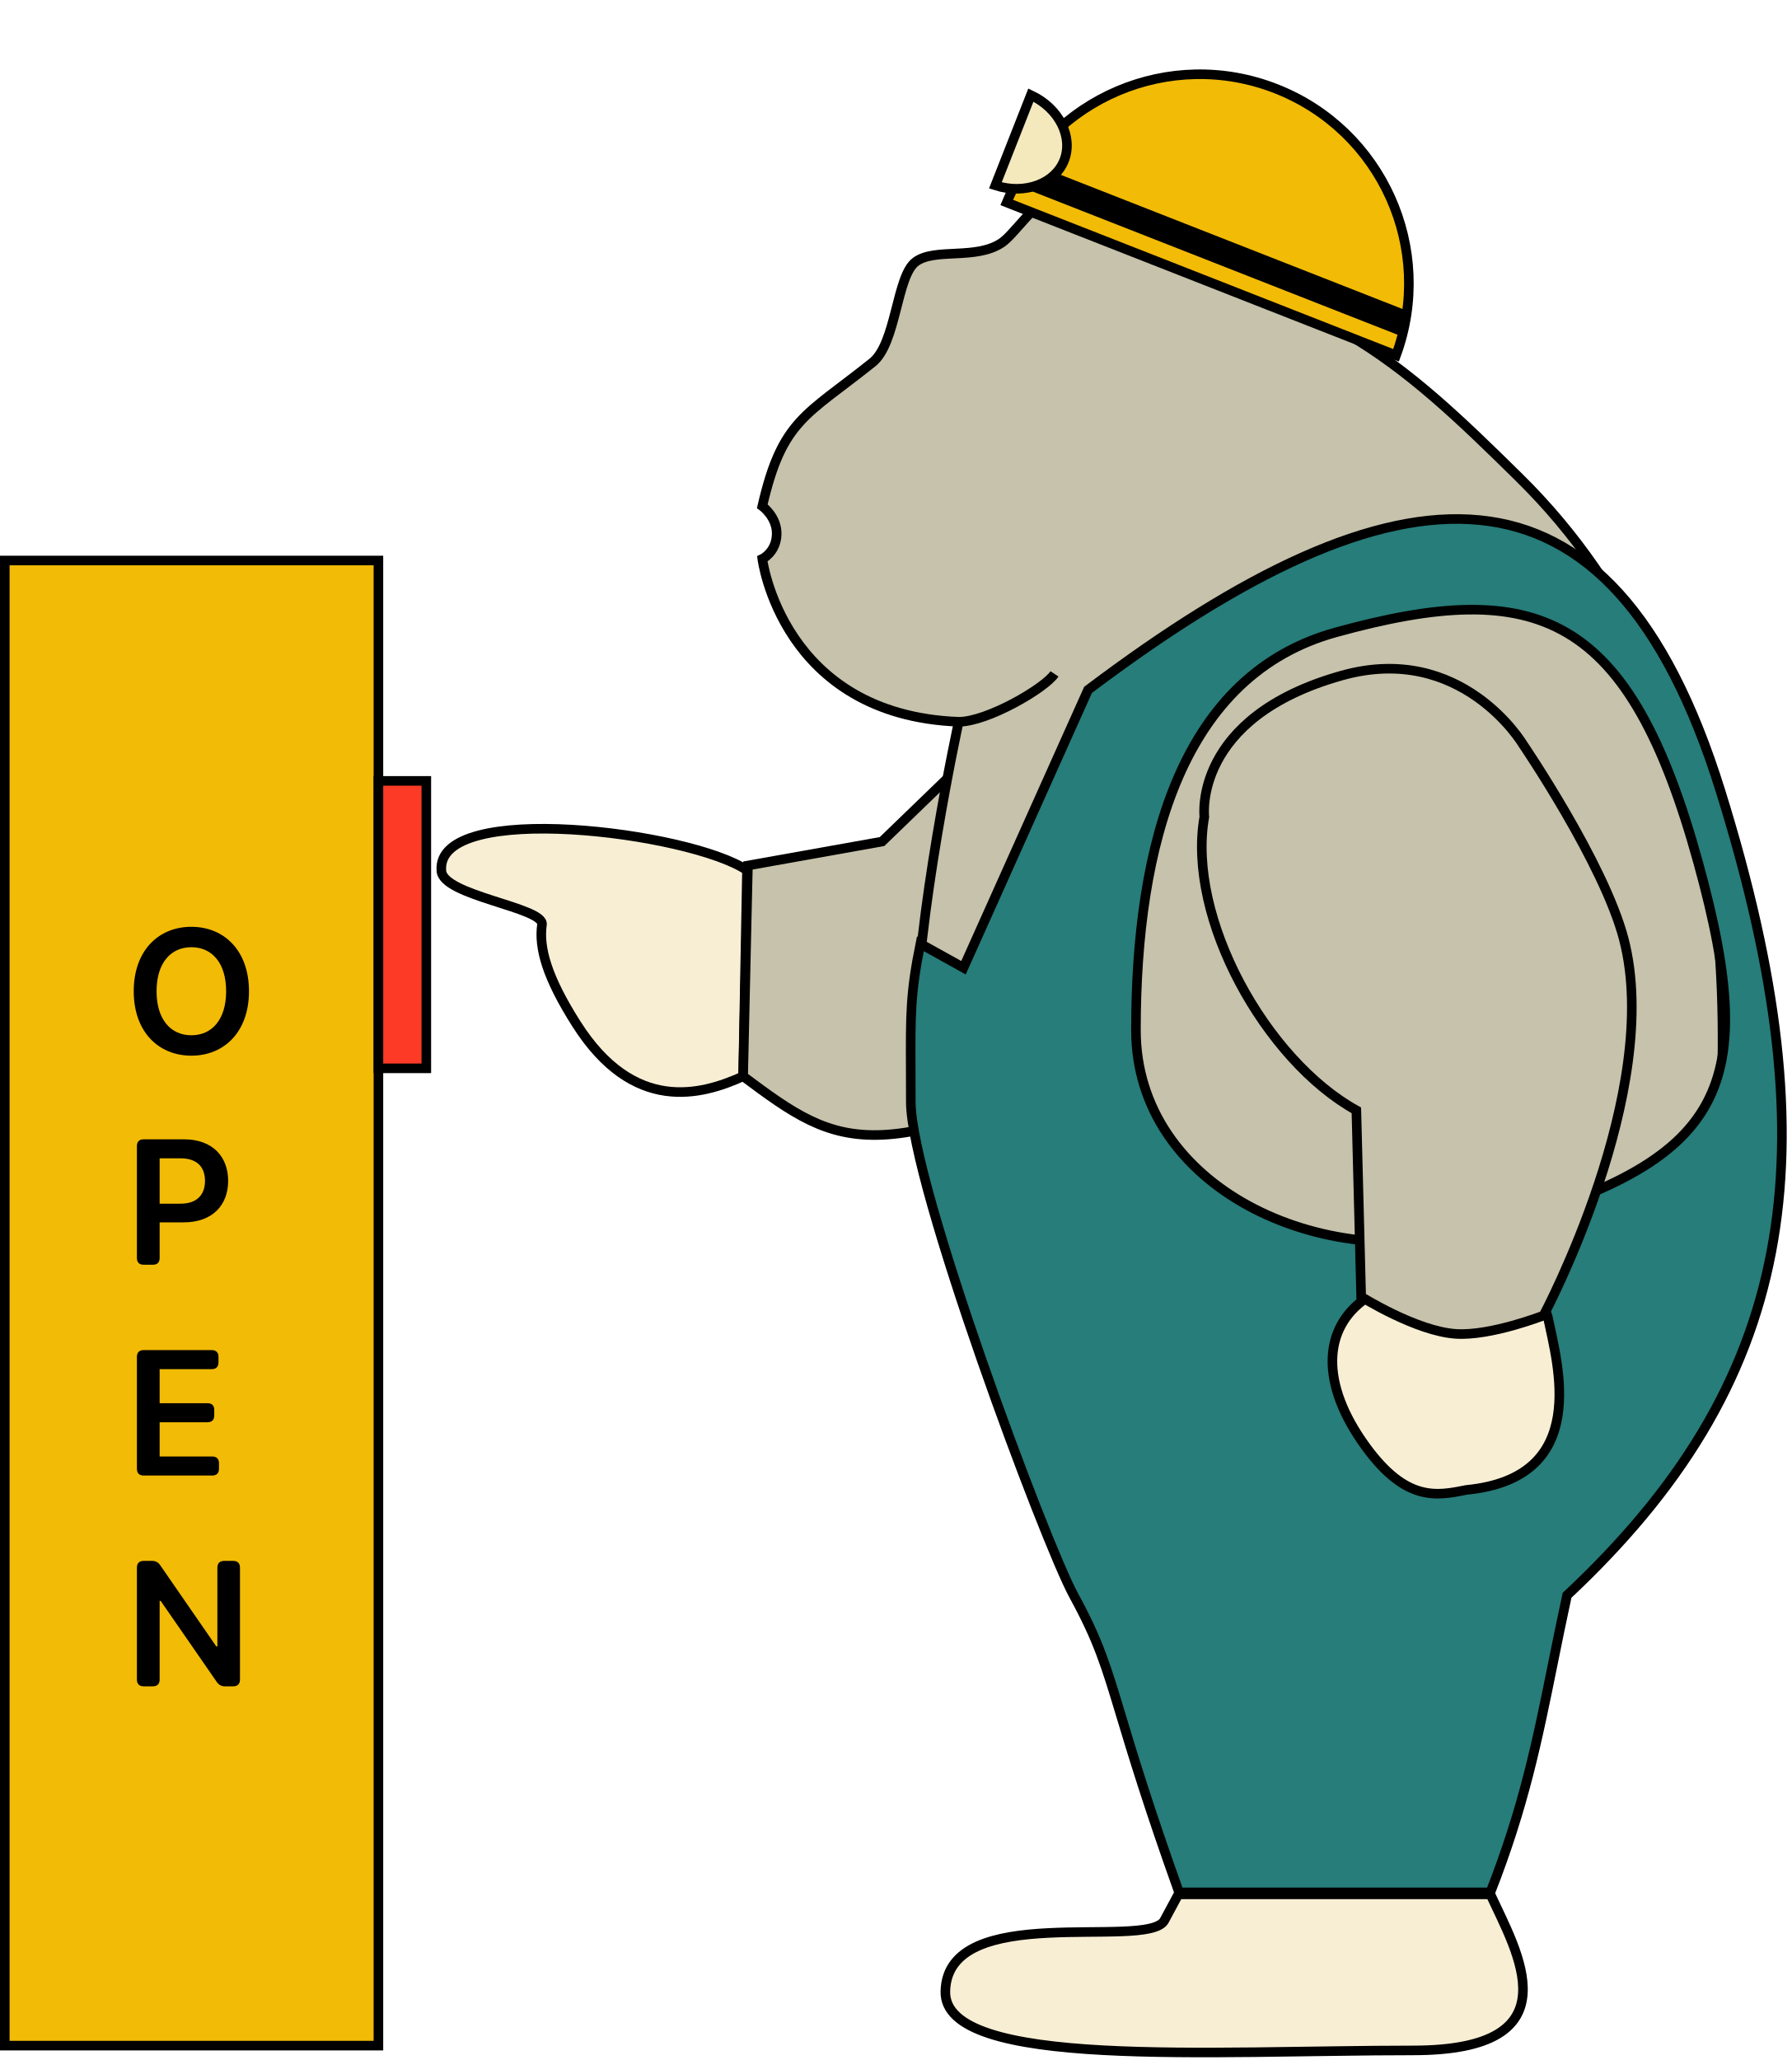
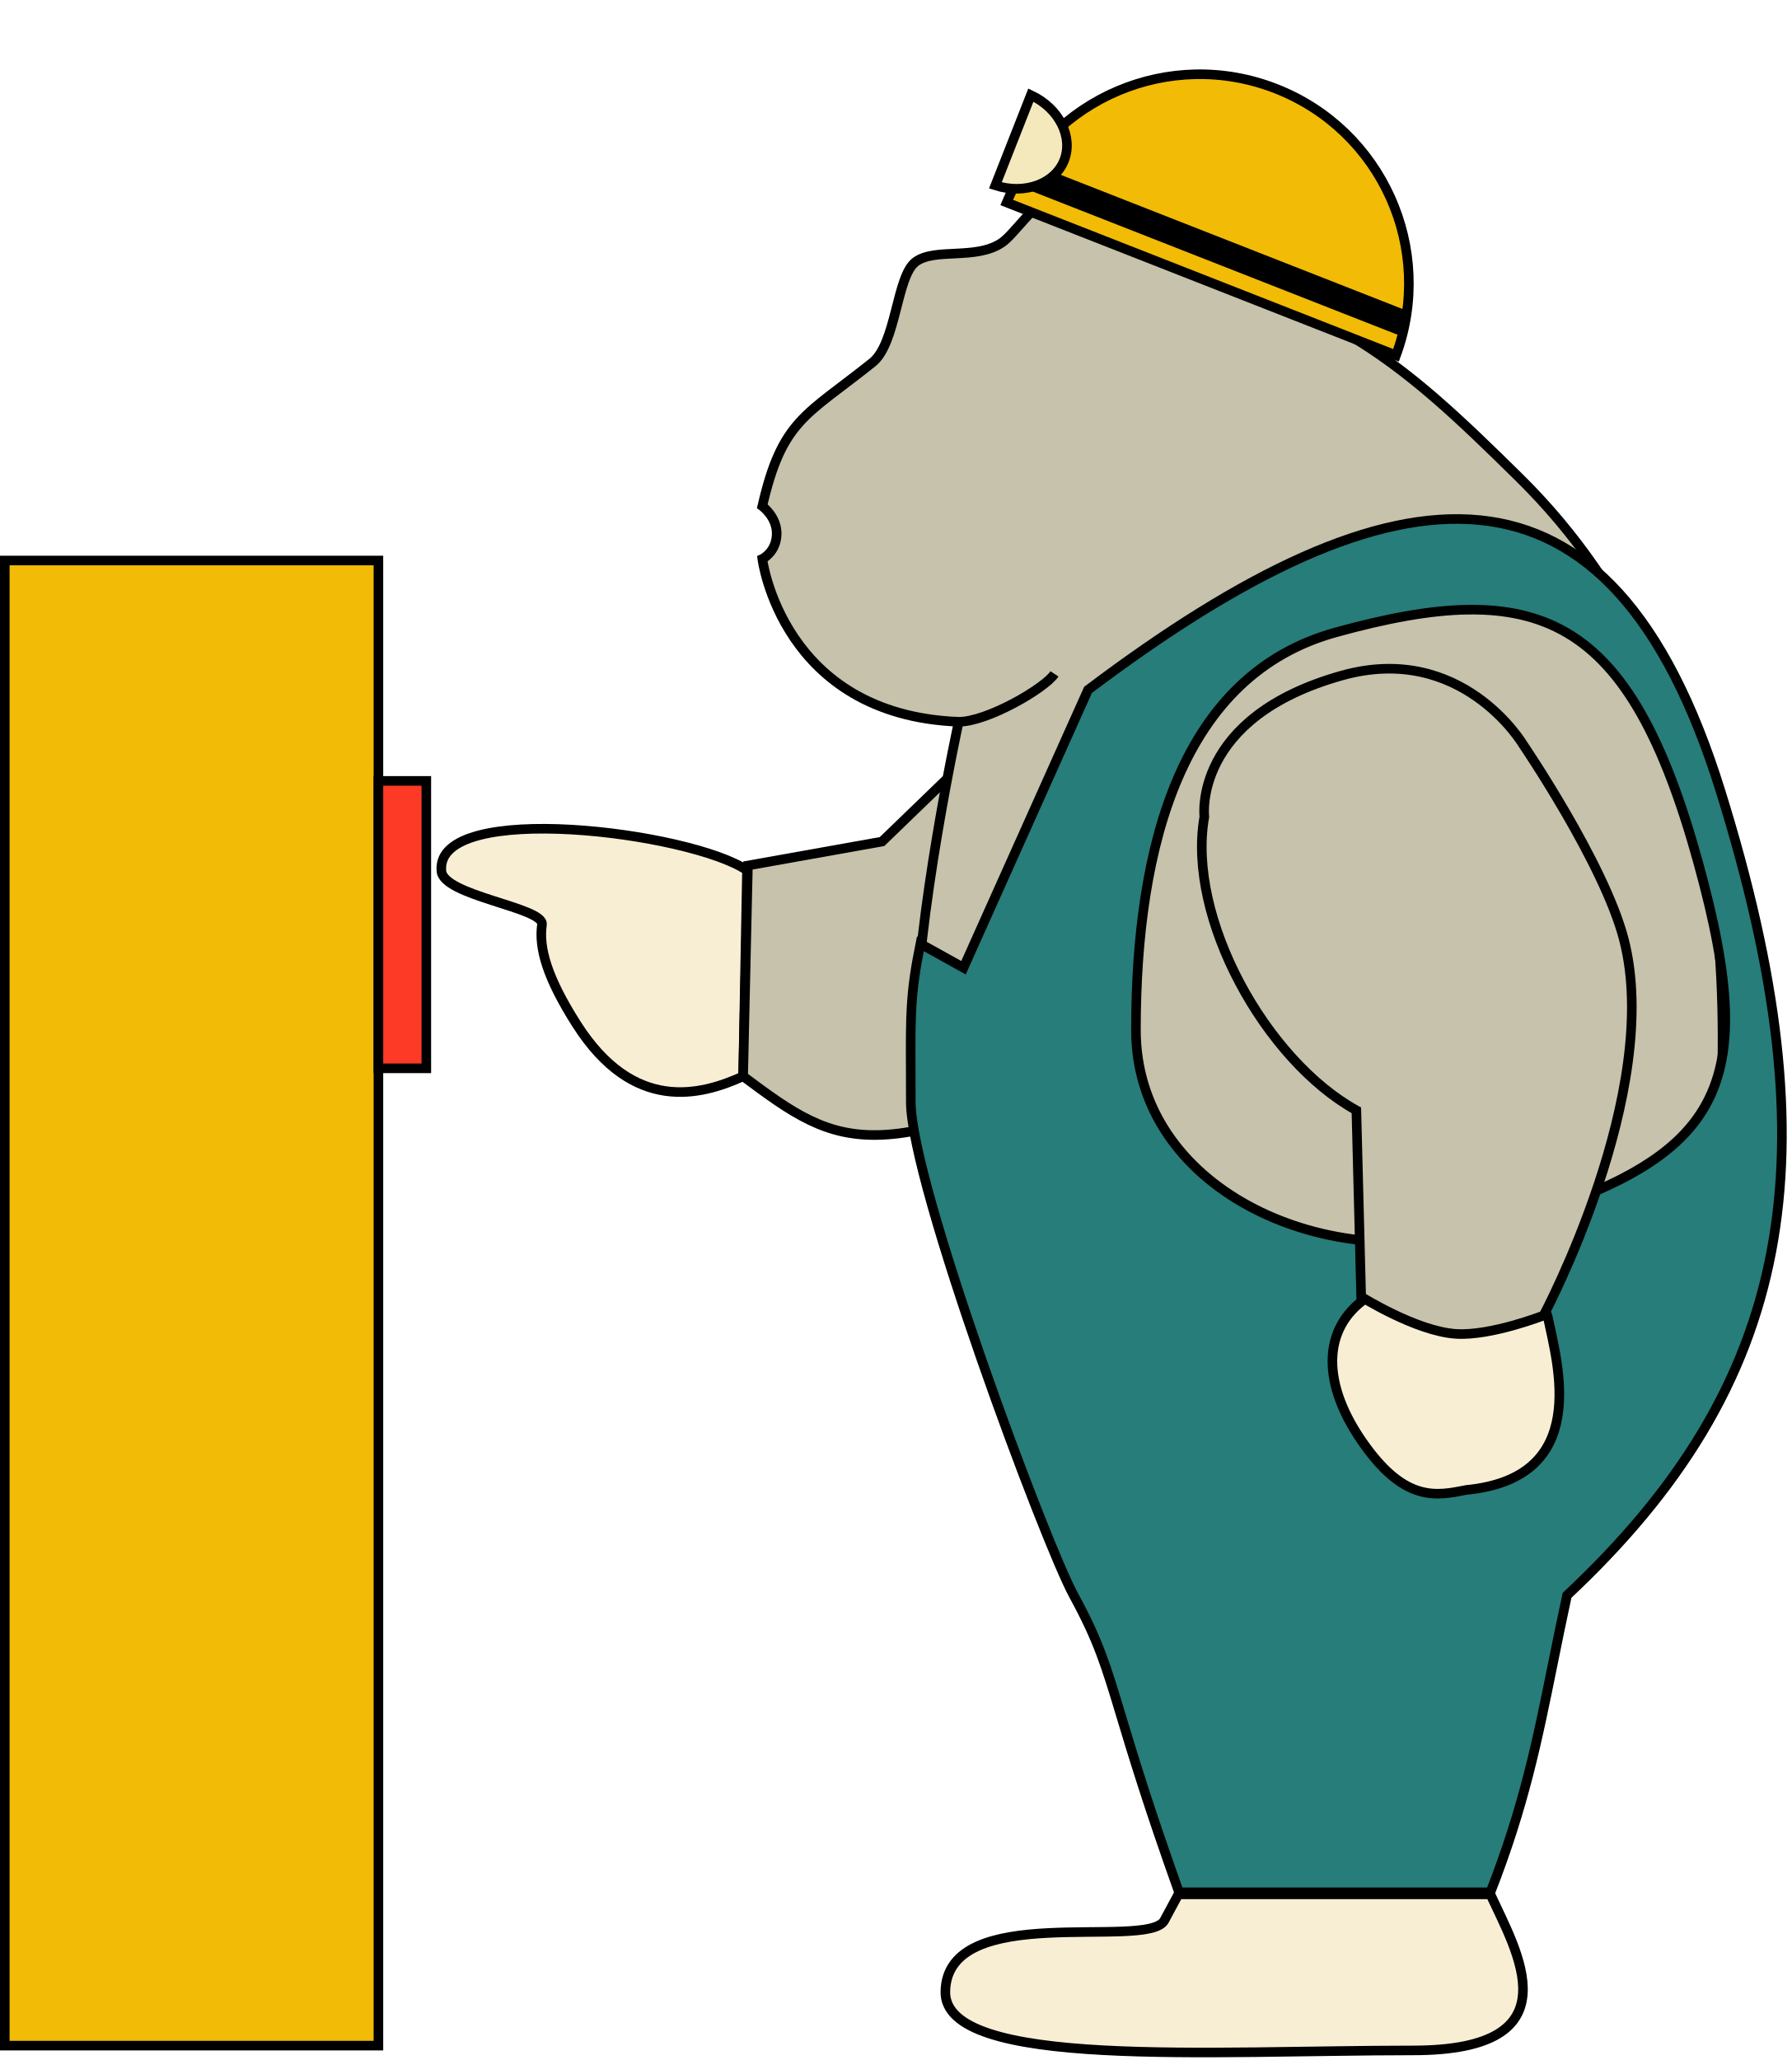
<svg xmlns="http://www.w3.org/2000/svg" width="187" height="215" viewBox="0 0 187 215" fill="none">
  <rect x="-0.5" y="0.5" width="39" height="155" transform="matrix(-1 0 0 1 39 58)" fill="#F2BB05" stroke="black" />
  <rect x="-0.5" y="0.5" width="5" height="30" transform="matrix(-1 0 0 1 44 81)" fill="#FC3A25" stroke="black" />
-   <path d="M25.989 103.455C25.989 107.686 23.406 110.179 19.974 110.179C16.535 110.179 13.959 107.68 13.959 103.455C13.959 99.223 16.535 96.73 19.974 96.73C23.406 96.73 25.989 99.223 25.989 103.455ZM16.343 103.455C16.343 106.433 17.845 108.05 19.974 108.05C22.109 108.05 23.604 106.433 23.604 103.455C23.604 100.476 22.109 98.859 19.974 98.859C17.845 98.859 16.343 100.476 16.343 103.455ZM14.291 119.612C14.291 119.158 14.54 118.909 14.994 118.909H19.2C22.211 118.909 23.815 120.744 23.815 123.243C23.815 125.761 22.192 127.577 19.168 127.577H16.663V131.297C16.663 131.751 16.413 132 15.96 132H14.994C14.54 132 14.291 131.751 14.291 131.297V119.612ZM16.663 125.627H18.849C20.613 125.627 21.399 124.636 21.399 123.243C21.399 121.849 20.613 120.891 18.836 120.891H16.663V125.627ZM14.291 141.612C14.291 141.158 14.54 140.909 14.994 140.909H22.102C22.556 140.909 22.805 141.158 22.805 141.612V142.194C22.805 142.648 22.556 142.897 22.102 142.897H16.663V146.451H21.661C22.115 146.451 22.364 146.7 22.364 147.154V147.736C22.364 148.19 22.115 148.439 21.661 148.439H16.663V152.012H22.153C22.607 152.012 22.857 152.261 22.857 152.715V153.297C22.857 153.751 22.607 154 22.153 154H14.994C14.54 154 14.291 153.751 14.291 153.297V141.612ZM25.049 175.297C25.049 175.751 24.8 176 24.346 176H23.483C23.106 176 22.85 175.859 22.633 175.553L16.771 167.083H16.663V175.297C16.663 175.751 16.413 176 15.96 176H14.994C14.54 176 14.291 175.751 14.291 175.297V163.612C14.291 163.158 14.54 162.909 14.994 162.909H15.87C16.247 162.909 16.509 163.05 16.72 163.357L22.575 171.832H22.69V163.612C22.69 163.158 22.94 162.909 23.393 162.909H24.346C24.8 162.909 25.049 163.158 25.049 163.612V175.297Z" fill="black" />
-   <path d="M46.069 90.832C45.569 83.5 72.069 86.832 77.97 90.832L77.569 112.332C73.141 114.351 66.121 116.215 60.189 106.903C57.059 101.988 56.232 98.908 56.572 96.5C56.828 94.684 46.069 93.5 46.069 90.832Z" fill="#F7EED4" stroke="black" />
-   <path d="M77.569 112.333L78.069 90.332L92.069 87.832L107.069 73.332L121.069 107.833C91.492 122.412 87.921 120.049 77.569 112.333Z" fill="#C6C2AB" stroke="black" />
-   <path d="M124.069 15.833C111.42 14.612 106.974 23.698 104.569 25.332C101.872 27.166 97.569 25.832 95.569 27.332C93.569 28.832 93.569 35.832 91.069 37.832C84.118 43.393 81.642 43.809 79.569 52.832C79.569 52.832 81.159 53.983 81.069 55.832C80.979 57.669 79.569 58.332 79.569 58.332C79.569 58.332 81.622 74.628 100.069 75.332C100.069 75.332 95.569 96 95.569 108.333C95.569 122.459 102.069 138 102.069 138H177.07C182.001 108.957 182.569 73.456 158.569 49.833C152.445 43.805 147.155 38.685 140.569 34.833C140.417 25.107 136.717 17.053 124.069 15.833Z" fill="#C6C2AB" />
-   <path d="M100.069 75.332C81.622 74.628 79.569 58.332 79.569 58.332C79.569 58.332 80.979 57.669 81.069 55.832C81.159 53.983 79.569 52.832 79.569 52.832C81.642 43.809 84.118 43.393 91.069 37.832C93.569 35.832 93.569 28.832 95.569 27.332C97.569 25.832 101.872 27.166 104.569 25.332C106.974 23.698 111.42 14.612 124.069 15.833C136.717 17.053 140.417 25.107 140.569 34.833C147.155 38.685 152.445 43.805 158.569 49.833C182.569 73.456 182.001 108.957 177.07 138H102.069C102.069 138 95.569 122.459 95.569 108.333C95.569 96 100.069 75.332 100.069 75.332ZM100.069 75.332C103.069 75.332 109.069 71.832 110.069 70.332" stroke="black" />
+   <path d="M46.069 90.832C45.569 83.5 72.069 86.832 77.97 90.832L77.569 112.332C73.141 114.351 66.121 116.215 60.189 106.903C57.058 101.988 56.232 98.908 56.572 96.5C56.828 94.684 46.069 93.5 46.069 90.832Z" fill="#F7EED4" stroke="black" />
+   <path d="M77.569 112.332L78.069 90.332L92.069 87.832L107.069 73.332L121.069 107.832C91.492 122.411 87.921 120.049 77.569 112.332Z" fill="#C6C2AB" stroke="black" />
+   <path d="M124.069 15.832C111.42 14.612 106.974 23.697 104.569 25.332C101.872 27.165 97.569 25.832 95.569 27.332C93.569 28.832 93.569 35.832 91.069 37.832C84.118 43.393 81.642 43.808 79.569 52.832C79.569 52.832 81.159 53.982 81.069 55.832C80.979 57.668 79.569 58.332 79.569 58.332C79.569 58.332 81.622 74.627 100.069 75.332C100.069 75.332 95.569 95.999 95.569 108.332C95.569 122.459 102.069 138 102.069 138H177.07C182.001 108.957 182.569 73.456 158.569 49.832C152.445 43.805 147.155 38.684 140.569 34.832C140.417 25.106 136.717 17.052 124.069 15.832Z" fill="#C6C2AB" />
+   <path d="M100.069 75.332C81.622 74.627 79.569 58.332 79.569 58.332C79.569 58.332 80.979 57.668 81.069 55.832C81.159 53.982 79.569 52.832 79.569 52.832C81.642 43.808 84.118 43.393 91.069 37.832C93.569 35.832 93.569 28.832 95.569 27.332C97.569 25.832 101.872 27.165 104.569 25.332C106.974 23.697 111.42 14.612 124.069 15.832C136.717 17.052 140.417 25.106 140.569 34.832C147.155 38.684 152.445 43.805 158.569 49.832C182.569 73.456 182.001 108.957 177.07 138H102.069C102.069 138 95.569 122.459 95.569 108.332C95.569 95.999 100.069 75.332 100.069 75.332ZM100.069 75.332C103.069 75.332 109.069 71.832 110.069 70.332" stroke="black" />
  <path d="M147.5 214C164.553 214 158.302 203.652 155.568 197.714L123 197.714L121.5 200.5C119.5 203.5 98.899 198.367 98.677 207.83C98.486 216 126.499 214 147.5 214Z" fill="#F7EED4" stroke="black" />
  <path d="M99.57 106.545L95.57 104.5V109.955L98.57 112L99.57 106.545Z" fill="#134C4C" />
-   <path d="M133.204 9.264C122.134 4.919 109.655 10.229 105.082 21.132L145.721 37.082C149.799 25.984 144.273 13.608 133.204 9.264Z" fill="#F2BB05" stroke="black" />
+   <path d="M133.204 9.264C122.134 4.919 109.655 10.229 105.081 21.132L145.72 37.082C149.799 25.984 144.273 13.608 133.204 9.264Z" fill="#F2BB05" stroke="black" />
  <path d="M147.31 32.609L107.349 16.925L106.365 19.428L146.693 35.256L147.31 32.609Z" fill="black" />
-   <path d="M111.082 16.729C112.03 14.316 110.582 11.318 107.604 9.923L103.897 19.35C107.029 20.354 110.133 19.142 111.082 16.729Z" fill="#F4E9BD" stroke="black" />
-   <path fill-rule="evenodd" clip-rule="evenodd" d="M95.07 115.001C95.07 123.501 109.07 161.001 112.07 166.501C114.655 171.24 115.432 173.822 116.998 179.021C118.187 182.972 119.831 188.434 123.069 197.501H155.569C159.076 188.538 160.459 181.701 162.081 173.675C162.54 171.404 163.019 169.038 163.57 166.501C187.07 144.5 191.57 120.999 179.57 82.5C168.118 45.759 146.07 47.5 113.57 72.001L100.57 101.001L96.07 98.5C95.028 103.633 95.037 105.839 95.062 111.693C95.066 112.681 95.07 113.773 95.07 115.001ZM154.07 128.501C138.066 132.916 118.57 124.001 118.57 107.501C118.57 88.001 123.438 70.412 139.442 65.996C160.57 60.166 170.075 64.001 177.255 90.024C184.009 114.501 179.59 121.459 154.07 128.501Z" fill="#267D7A" stroke="black" />
-   <path d="M161.57 137.5C160.768 133.612 146.106 133.058 142.57 135.5C138.07 138.606 137.76 144.413 142.57 151C146.779 156.764 149.96 156.125 153.042 155.506L153.07 155.5C166.104 154.234 162.572 142.36 161.57 137.5Z" fill="#F7EED4" stroke="black" />
-   <path d="M169.5 98.041C167.439 90.103 158.921 77.619 158.921 77.619C158.921 77.619 152.561 67 140.07 70.5C124.422 74.884 125.709 85.251 125.709 85.251C123.847 95.788 132.111 110.653 141.578 115.885L142.081 135.333C142.081 135.333 147.833 138.95 151.976 139.217C155.616 139.451 161.117 137.297 161.117 137.297C161.117 137.297 173.612 113.88 169.5 98.041Z" fill="#C6C2AB" stroke="black" />
+   <path d="M111.081 16.729C112.03 14.316 110.582 11.318 107.603 9.923L103.897 19.35C107.029 20.353 110.133 19.141 111.081 16.729Z" fill="#F4E9BD" stroke="black" />
+   <path fill-rule="evenodd" clip-rule="evenodd" d="M95.07 115C95.07 123.501 109.07 161.001 112.07 166.501C114.655 171.24 115.432 173.822 116.998 179.021C118.187 182.972 119.831 188.433 123.069 197.5H155.569C159.076 188.537 160.459 181.7 162.081 173.675C162.54 171.404 163.019 169.037 163.57 166.501C187.07 144.499 191.57 120.998 179.57 82.499C168.118 45.759 146.07 47.499 113.57 72L100.57 101L96.07 98.499C95.028 103.632 95.037 105.838 95.062 111.692C95.066 112.68 95.07 113.773 95.07 115ZM154.07 128.5C138.066 132.916 118.57 124 118.57 107.5C118.57 88 123.438 70.411 139.442 65.996C160.57 60.166 170.075 64 177.255 90.023C184.009 114.5 179.59 121.459 154.07 128.5Z" fill="#267D7A" stroke="black" />
+   <path d="M161.57 137.501C160.768 133.613 146.107 133.059 142.57 135.5C138.07 138.607 137.76 144.414 142.57 151C146.779 156.764 149.96 156.125 153.042 155.506L153.07 155.5C166.105 154.234 162.573 142.36 161.57 137.501Z" fill="#F7EED4" stroke="black" />
+   <path d="M169.5 98.042C167.44 90.104 158.921 77.62 158.921 77.62C158.921 77.62 152.562 67.001 140.07 70.501C124.422 74.885 125.709 85.251 125.709 85.251C123.848 95.789 132.111 110.654 141.579 115.885L142.081 135.334C142.081 135.334 147.833 138.951 151.976 139.217C155.616 139.451 161.118 137.297 161.118 137.297C161.118 137.297 173.612 113.881 169.5 98.042Z" fill="#C6C2AB" stroke="black" />
</svg>
